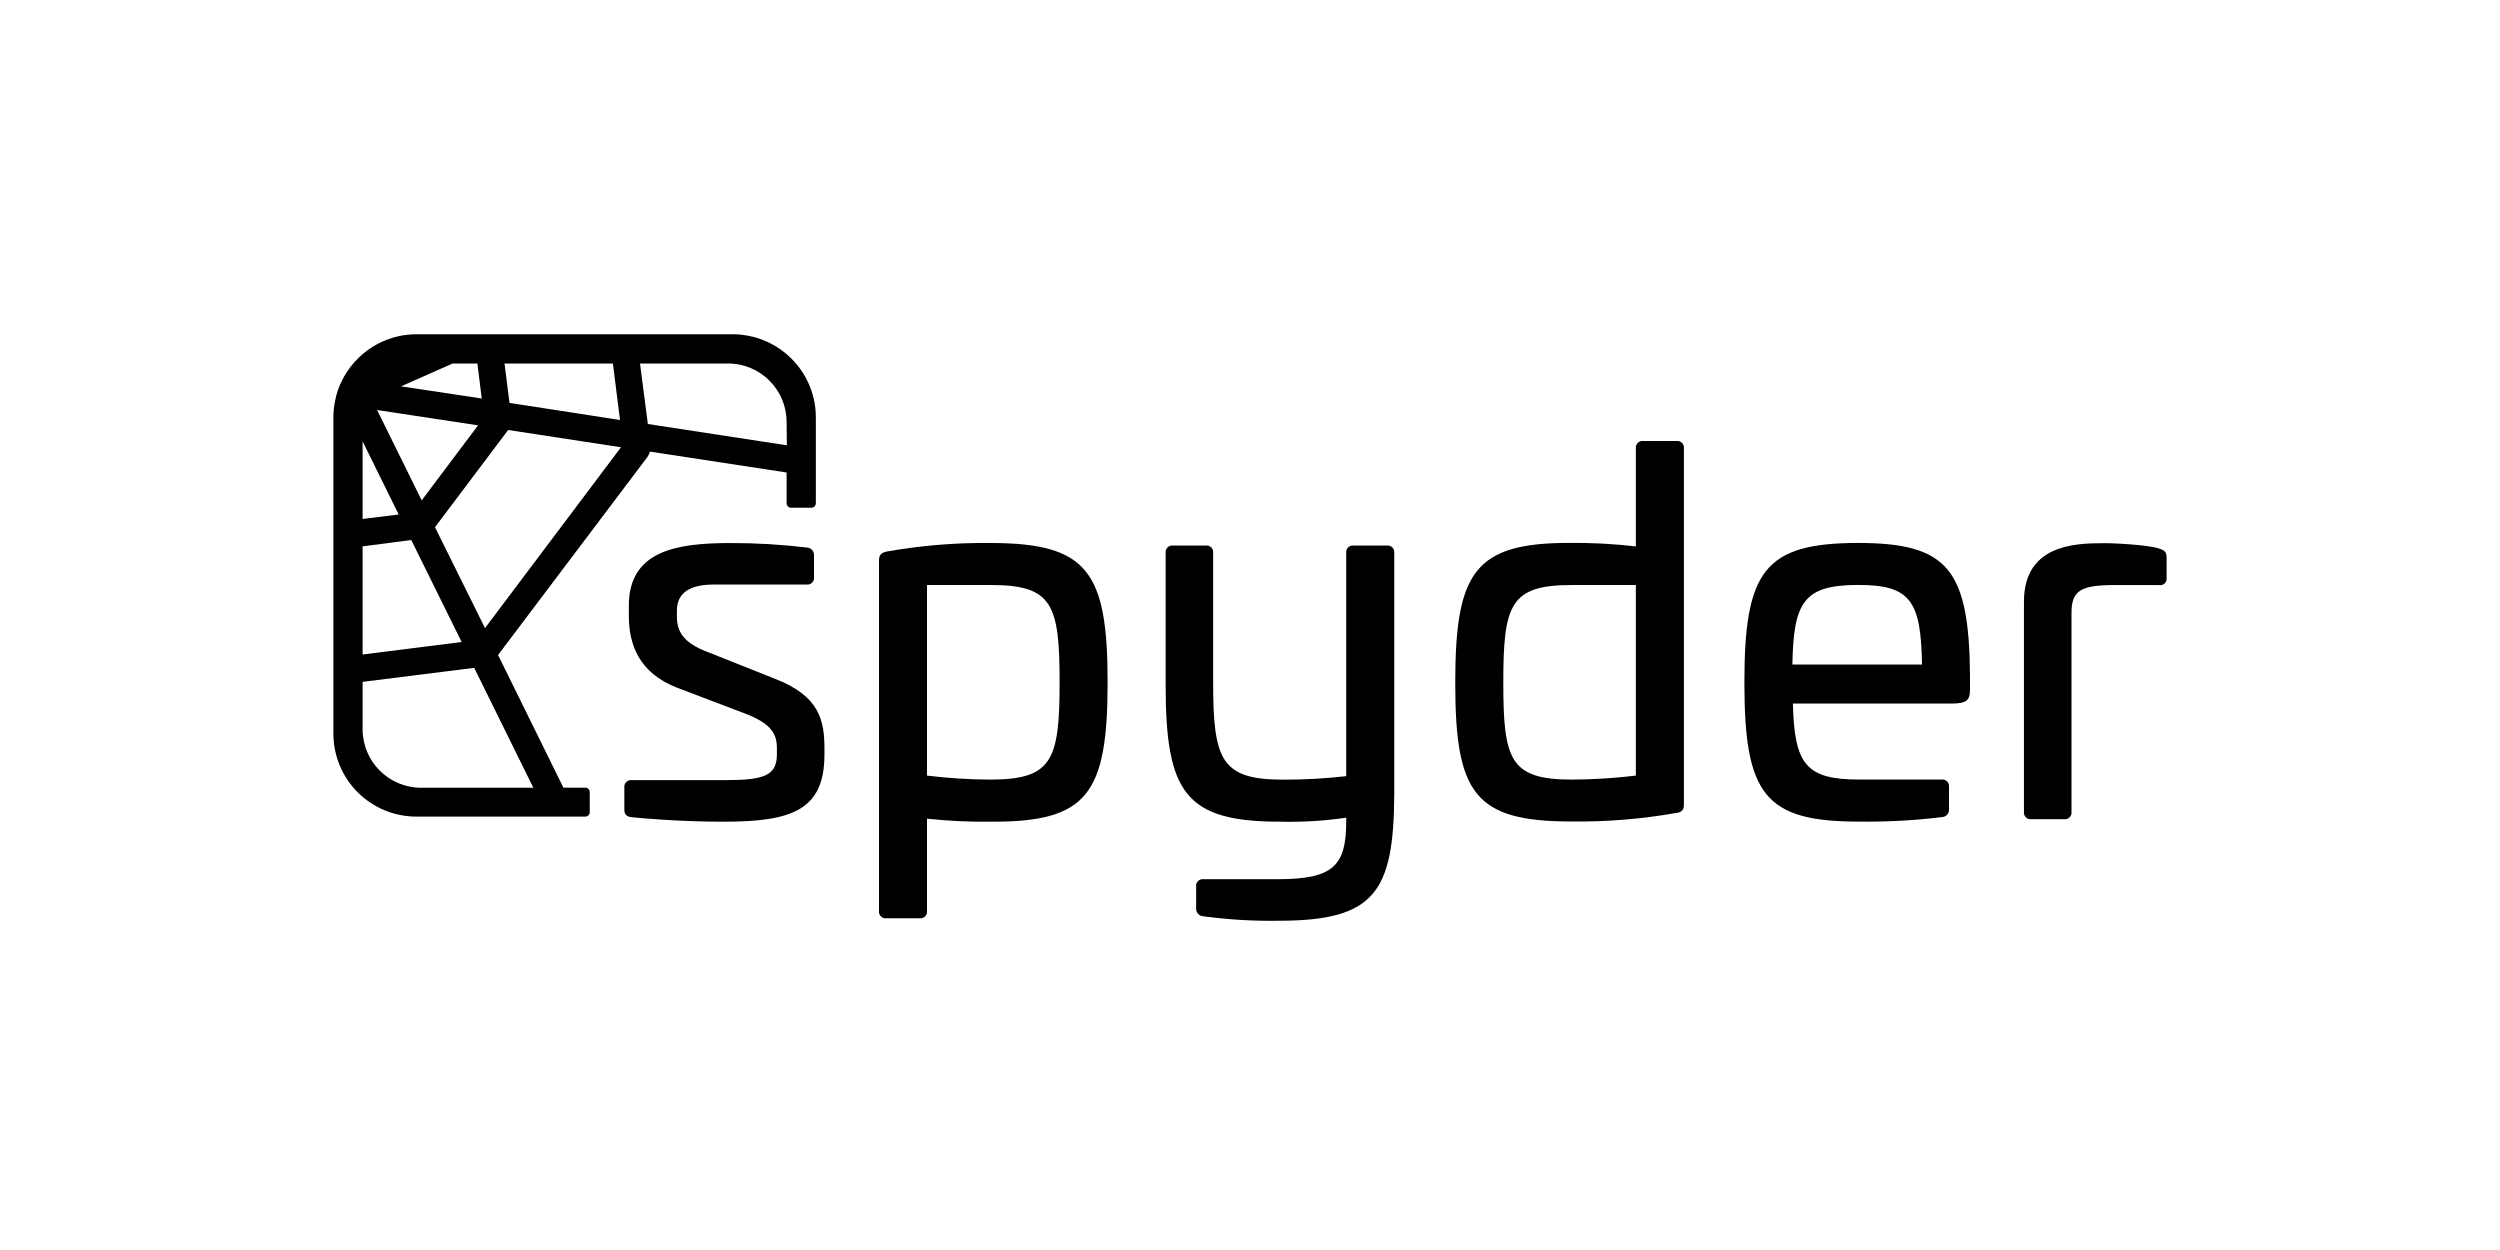
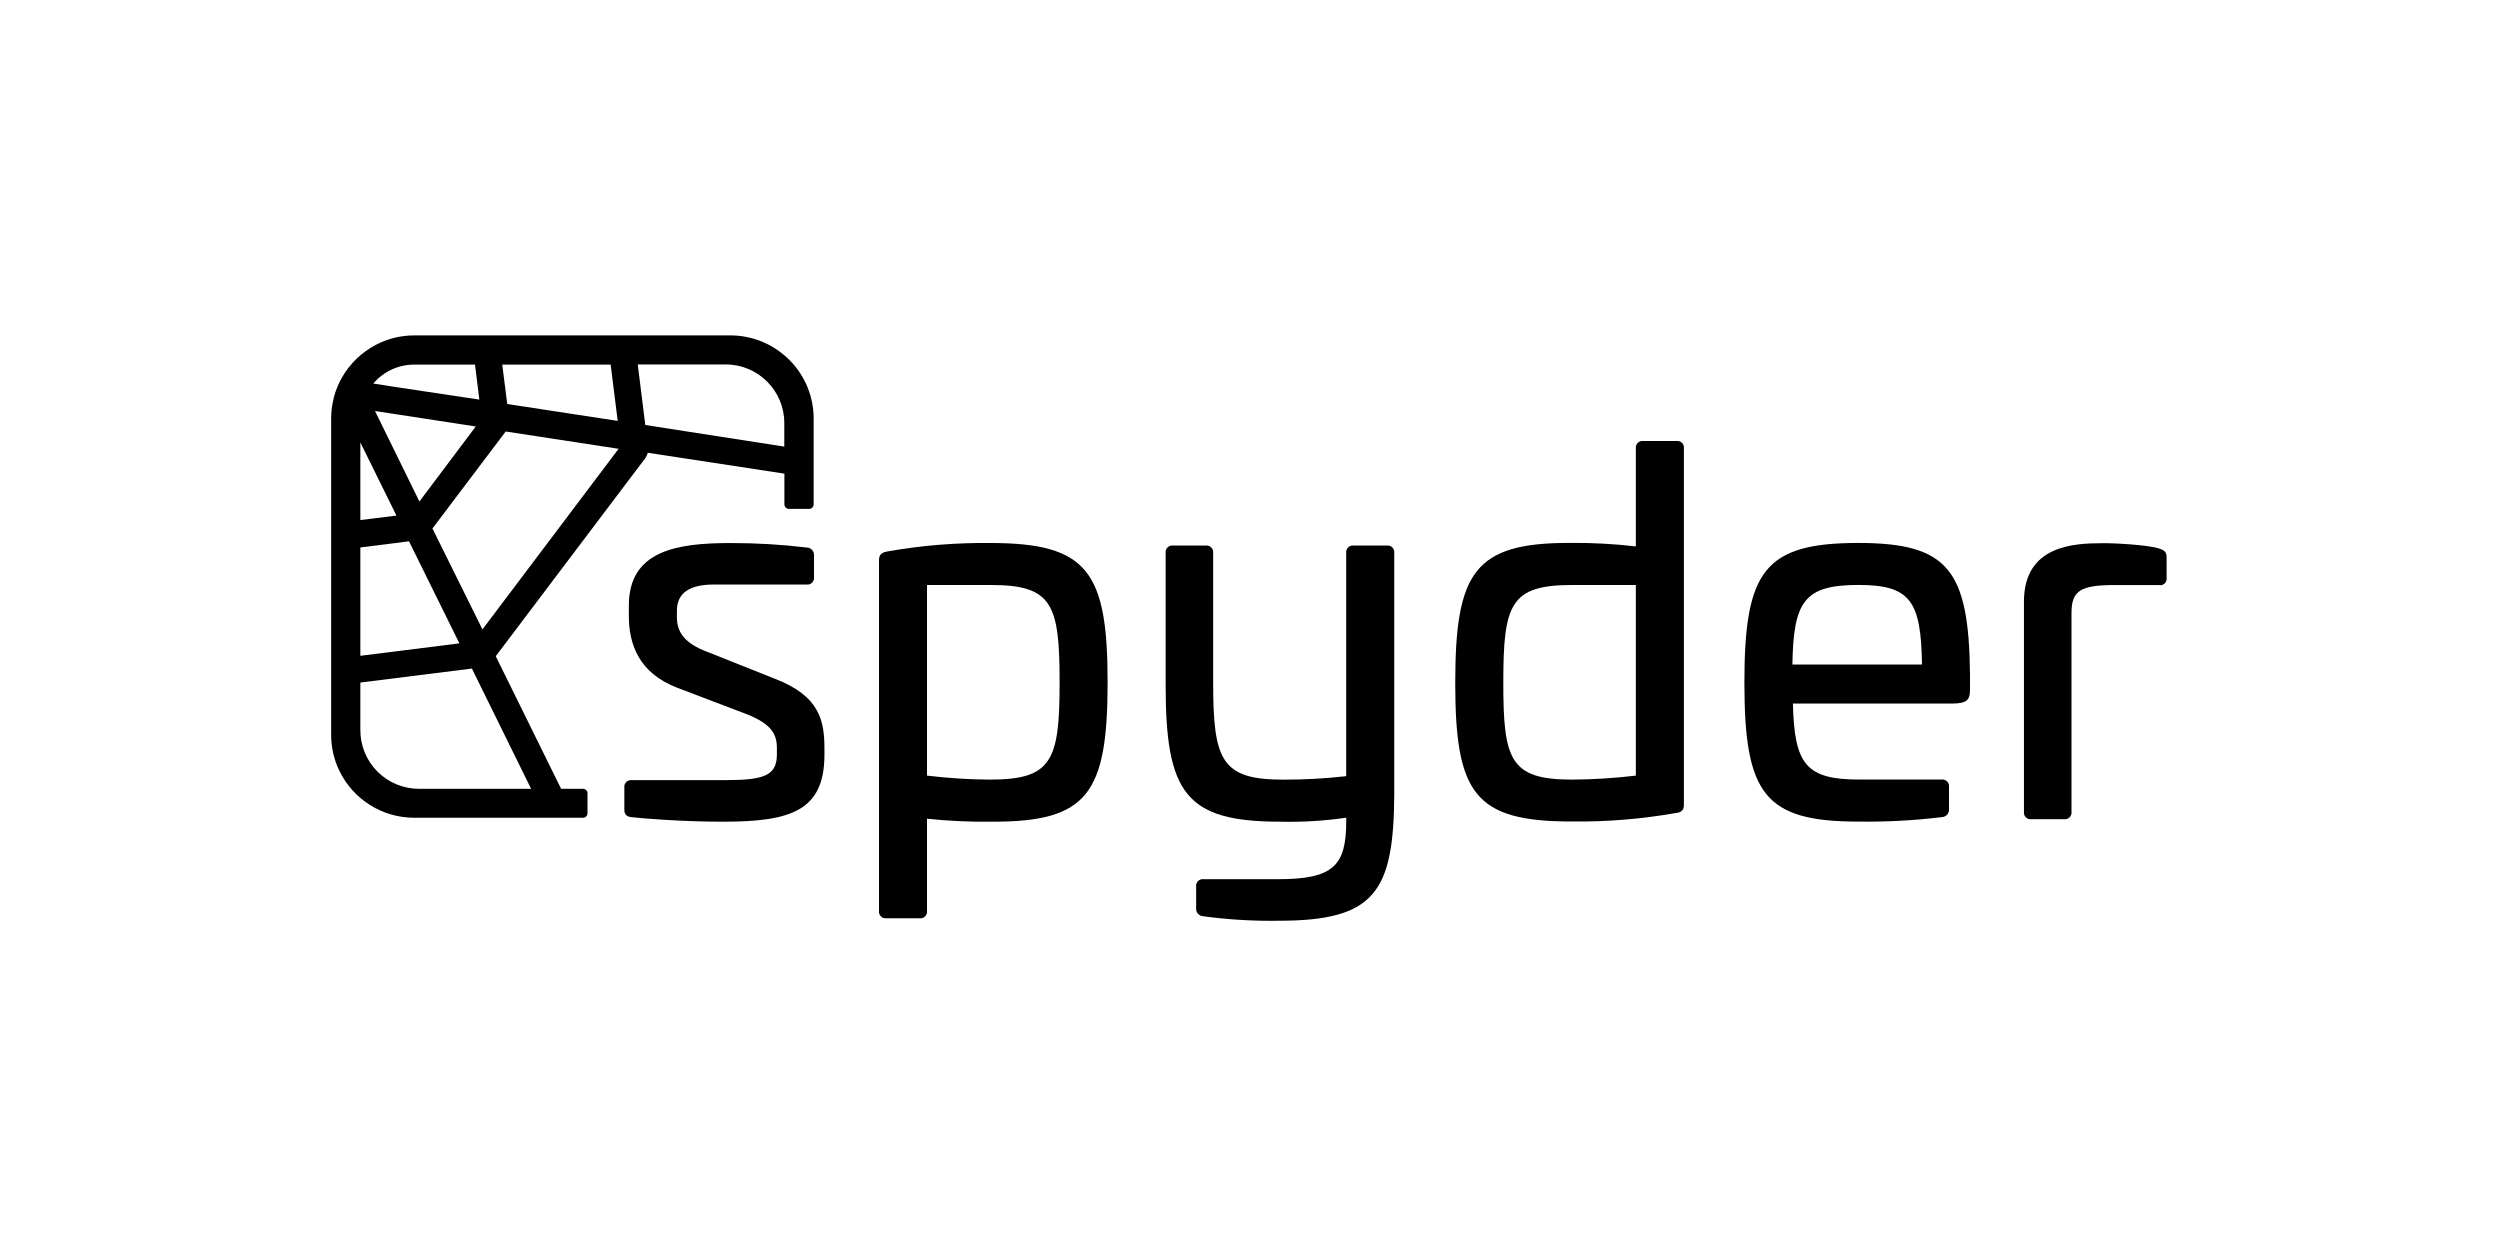
- <svg xmlns="http://www.w3.org/2000/svg" width="500" height="250" viewBox="0 0 500 250" version="1.1" id="svg100">
-   <defs id="defs104" />
-   <path d="M161.4,109.51a1.48,1.48,0,0,1,1.4,1.6v4.3a1.33,1.33,0,0,1-1.5,1.5H142.69c-4.61,0-7.31,1.6-7.31,5.2v1.31c0,2.8,1.3,5.2,6.21,7l13.3,5.3c9.21,3.5,10,8.61,10,14.11v1.1c0,11.21-6.71,13.41-20.21,13.41-8.71,0-16.61-.7-18.31-.9-1.2-.1-1.5-.7-1.5-1.5v-4.41a1.33,1.33,0,0,1,1.5-1.5h18.51c8,0,10.5-.9,10.5-5.2v-1.2c0-2.9-1.2-4.8-5.8-6.7l-14.21-5.41c-7.7-3-9.6-8.8-9.6-14.3v-2.11c0-11,9.6-12.5,20.31-12.5A126.74,126.74,0,0,1,161.4,109.51Z" id="path86" />
-   <path d="M221.52,136.42c0,22.31-4,27.92-22.91,27.92a109.76,109.76,0,0,1-13.21-.6v18.41a1.33,1.33,0,0,1-1.5,1.5h-6.6a1.33,1.33,0,0,1-1.5-1.5V112c0-1.1.6-1.5,1.6-1.7a111.62,111.62,0,0,1,20.71-1.7C217.52,108.61,221.52,114.31,221.52,136.42ZM185.4,117v38.12a108.24,108.24,0,0,0,12.61.8c12.41,0,13.91-3.8,13.91-19.41S210.52,117,198.21,117Z" id="path88" />
-   <path d="M277.35,109.11a1.33,1.33,0,0,1,1.5,1.5v48.22c-.1,19.62-3.9,25.32-23.11,25.32a100.56,100.56,0,0,1-15.11-.9,1.48,1.48,0,0,1-1.4-1.6v-4.31a1.33,1.33,0,0,1,1.5-1.5h14.81c11.2,0,13.71-2.7,13.71-11.7v-.6a78.88,78.88,0,0,1-13.21.8c-18.91,0-22.91-5.71-22.91-27.32V110.61a1.33,1.33,0,0,1,1.5-1.5h6.5a1.33,1.33,0,0,1,1.5,1.5v25.81c0,15.61,1.6,19.51,14,19.51a107.9,107.9,0,0,0,12.61-.7V110.61a1.33,1.33,0,0,1,1.5-1.5Z" id="path90" />
-   <path d="M335.28,88.2a1.33,1.33,0,0,1,1.5,1.5V161c0,1.1-.6,1.5-1.6,1.6a112.71,112.71,0,0,1-20.81,1.7c-19.42,0-23.32-5.51-23.32-27.72s3.9-28,22.81-28a106.91,106.91,0,0,1,13.31.7V89.7a1.33,1.33,0,0,1,1.5-1.5ZM314.46,117c-12.4,0-13.8,3.8-13.8,19.51,0,15.41,1.3,19.41,13.71,19.41a111.34,111.34,0,0,0,12.8-.8V117Z" id="path92" />
-   <path d="M394,135v2.9c0,2-.5,2.81-3.6,2.81H358.58c.3,12.2,2.61,15.2,13.31,15.2H388.3a1.33,1.33,0,0,1,1.5,1.5v4.41a1.48,1.48,0,0,1-1.4,1.6,123.82,123.82,0,0,1-16.71.9c-18.81,0-22.81-5.51-22.81-27.82s4-27.91,22.81-27.91C389.6,108.61,393.8,113.91,394,135Zm-35.52-2.1H384.4c-.2-12.71-2.3-15.91-12.71-15.91C360.89,117,358.68,120.21,358.48,132.92Z" id="path94" />
-   <path d="M431.82,109.71c1,.3,1.5.7,1.5,1.7v4.2a1.29,1.29,0,0,1-1.6,1.4H423c-6.9,0-8.7,1.1-8.7,5.61v39.72a1.33,1.33,0,0,1-1.5,1.5h-6.5a1.33,1.33,0,0,1-1.51-1.5v-42c0-11.3,10-11.7,15.81-11.7C423,108.61,429.82,109,431.82,109.71Z" id="path96" />
-   <path d="M157,70.57a16.6,16.6,0,0,0-10.46-3.72H83.31a16.64,16.64,0,0,0-7.75,1.91,16.9,16.9,0,0,0-6.72,6.51c-.3.54-.57,1.09-.82,1.64-.14.39-.31.76-.44,1.13a15,15,0,0,0-.6,2.33,15.92,15.92,0,0,0-.3,3.11v63.23a16.59,16.59,0,0,0,16.63,16.61h33.75a.89.89,0,0,0,.89-.9v-4a.89.89,0,0,0-.89-.89h-4.38L99.61,131l29.82-39.53a3.41,3.41,0,0,0,.56-1.15l27.33,4.18v6.15a.9.9,0,0,0,.89.9h4.06a.91.91,0,0,0,.9-.9V83.48A16.56,16.56,0,0,0,157,70.57ZM122.58,72.7,124,84,101.9,80.58l-1-7.88Zm-27.1,0,.87,7L80.21,77.27,90.53,72.7Zm.13,12.37-11.27,15L75.42,82Zm-23.09,3.2,7.22,14.63-7.22.89Zm0,21L82.25,108,92.33,128.4l-19.81,2.5Zm34.15,48.28H84.2a11.71,11.71,0,0,1-11.68-11.68v-9.5l22.32-2.8ZM97,125.62,87,105.44,101.63,86s0,0,0,0l22.57,3.45Zm60.37-36.56-27.8-4.26L128,72.7h17.64a11.71,11.71,0,0,1,11.68,11.67Z" id="path98" />
+ <svg xmlns="http://www.w3.org/2000/svg" width="500" height="250" viewBox="0 0 500 250" version="1.1" id="svg50">
+   <defs id="defs54" />
+   <path d="M156.55,70.8a16.54,16.54,0,0,0-10.46-3.72H82.85A16.48,16.48,0,0,0,75.11,69a16.77,16.77,0,0,0-6.72,6.51,14.75,14.75,0,0,0-.82,1.64c-.14.38-.31.75-.44,1.12a15.32,15.32,0,0,0-.6,2.33,16,16,0,0,0-.3,3.11v63.24a16.37,16.37,0,0,0,1.64,7.2,16.62,16.62,0,0,0,15,9.4H116.6a.89.89,0,0,0,.9-.89v-4a.9.9,0,0,0-.9-.9h-4.38L99.15,131.24,129,91.71a3.34,3.34,0,0,0,.55-1.16l27.33,4.18v6.15a.91.91,0,0,0,.9.9h4.06a.9.9,0,0,0,.89-.9V83.7A16.53,16.53,0,0,0,156.55,70.8Zm-34.42,2.12,1.41,11.26L101.45,80.8l-1-7.88Zm-39.28,0H95l.87,7L79.76,77.5l-5.1-.79A10.72,10.72,0,0,1,82.85,72.92ZM95.15,85.3l-11.27,15L75,82.2ZM72.07,88.49l7.22,14.63-7.22.89Zm0,21,9.73-1.23,10.08,20.41-19.81,2.49Zm34.15,48.27H83.75A11.71,11.71,0,0,1,72.07,146v-9.49l22.31-2.8Zm-9.73-31.88-10-20.18,14.65-19.4s0,0,0,0l22.58,3.46Zm60.37-36.56L129.06,85l-1.51-12.11h17.64A11.71,11.71,0,0,1,156.86,84.6Z" id="path36" />
+   <path d="M161.4,109.51a1.48,1.48,0,0,1,1.4,1.6v4.3a1.33,1.33,0,0,1-1.5,1.5H142.69c-4.61,0-7.31,1.6-7.31,5.2v1.31c0,2.8,1.3,5.2,6.21,7l13.3,5.3c9.21,3.5,10,8.61,10,14.11v1.1c0,11.21-6.71,13.41-20.21,13.41-8.71,0-16.61-.7-18.31-.9-1.2-.1-1.5-.7-1.5-1.5v-4.41a1.33,1.33,0,0,1,1.5-1.5h18.51c8,0,10.5-.9,10.5-5.2v-1.2c0-2.9-1.2-4.8-5.8-6.7l-14.21-5.41c-7.7-3-9.6-8.8-9.6-14.3v-2.11c0-11,9.6-12.5,20.31-12.5A126.74,126.74,0,0,1,161.4,109.51Z" id="path38" />
+   <path d="M221.52,136.42c0,22.31-4,27.92-22.91,27.92a109.76,109.76,0,0,1-13.21-.6v18.41a1.33,1.33,0,0,1-1.5,1.5h-6.6a1.33,1.33,0,0,1-1.5-1.5V112c0-1.1.6-1.5,1.6-1.7a111.62,111.62,0,0,1,20.71-1.7C217.52,108.61,221.52,114.31,221.52,136.42ZM185.4,117v38.12a108.24,108.24,0,0,0,12.61.8c12.41,0,13.91-3.8,13.91-19.41S210.52,117,198.21,117Z" id="path40" />
+   <path d="M277.35,109.11a1.33,1.33,0,0,1,1.5,1.5v48.22c-.1,19.62-3.9,25.32-23.11,25.32a100.56,100.56,0,0,1-15.11-.9,1.48,1.48,0,0,1-1.4-1.6v-4.31a1.33,1.33,0,0,1,1.5-1.5h14.81c11.2,0,13.71-2.7,13.71-11.7v-.6a78.88,78.88,0,0,1-13.21.8c-18.91,0-22.91-5.71-22.91-27.32V110.61a1.33,1.33,0,0,1,1.5-1.5h6.5a1.33,1.33,0,0,1,1.5,1.5v25.81c0,15.61,1.6,19.51,14,19.51a107.9,107.9,0,0,0,12.61-.7V110.61a1.33,1.33,0,0,1,1.5-1.5Z" id="path42" />
+   <path d="M335.28,88.2a1.33,1.33,0,0,1,1.5,1.5V161c0,1.1-.6,1.5-1.6,1.6a112.71,112.71,0,0,1-20.81,1.7c-19.42,0-23.32-5.51-23.32-27.72s3.9-28,22.81-28a106.91,106.91,0,0,1,13.31.7V89.7a1.33,1.33,0,0,1,1.5-1.5ZM314.46,117c-12.4,0-13.8,3.8-13.8,19.51,0,15.41,1.3,19.41,13.71,19.41a111.34,111.34,0,0,0,12.8-.8V117Z" id="path44" />
+   <path d="M394,135v2.9c0,2-.5,2.81-3.6,2.81H358.58c.3,12.2,2.61,15.2,13.31,15.2H388.3a1.33,1.33,0,0,1,1.5,1.5v4.41a1.48,1.48,0,0,1-1.4,1.6,123.82,123.82,0,0,1-16.71.9c-18.81,0-22.81-5.51-22.81-27.82s4-27.91,22.81-27.91C389.6,108.61,393.8,113.91,394,135Zm-35.52-2.1H384.4c-.2-12.71-2.3-15.91-12.71-15.91C360.89,117,358.68,120.21,358.48,132.92Z" id="path46" />
+   <path d="M431.82,109.71c1,.3,1.5.7,1.5,1.7v4.2a1.29,1.29,0,0,1-1.6,1.4H423c-6.9,0-8.7,1.1-8.7,5.61v39.72a1.33,1.33,0,0,1-1.5,1.5h-6.5a1.33,1.33,0,0,1-1.51-1.5v-42c0-11.3,10-11.7,15.81-11.7C423,108.61,429.82,109,431.82,109.71Z" id="path48" />
</svg>
